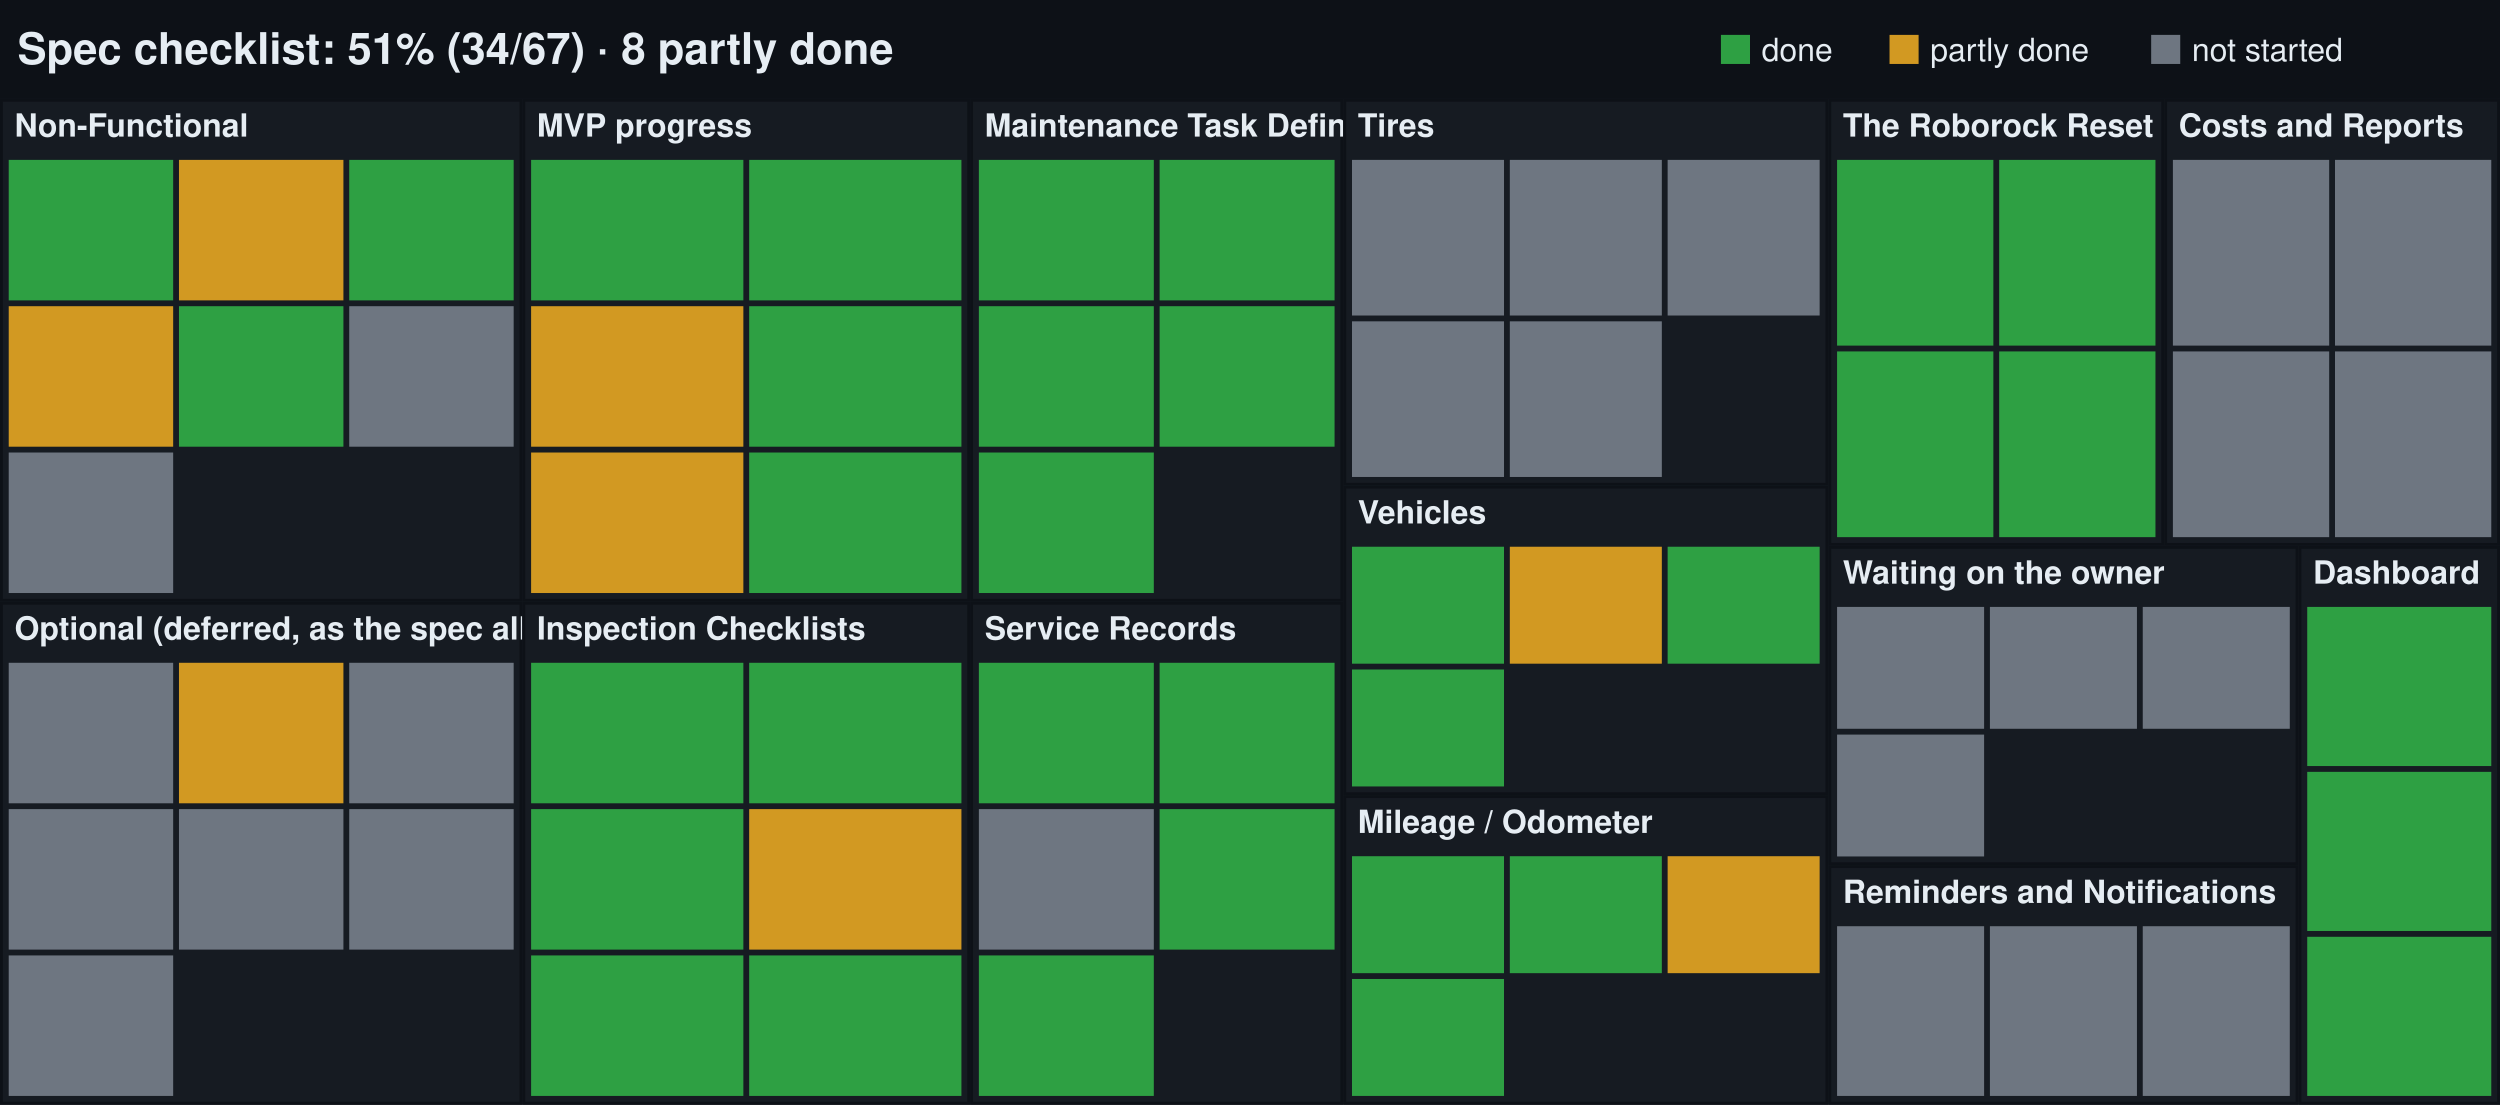
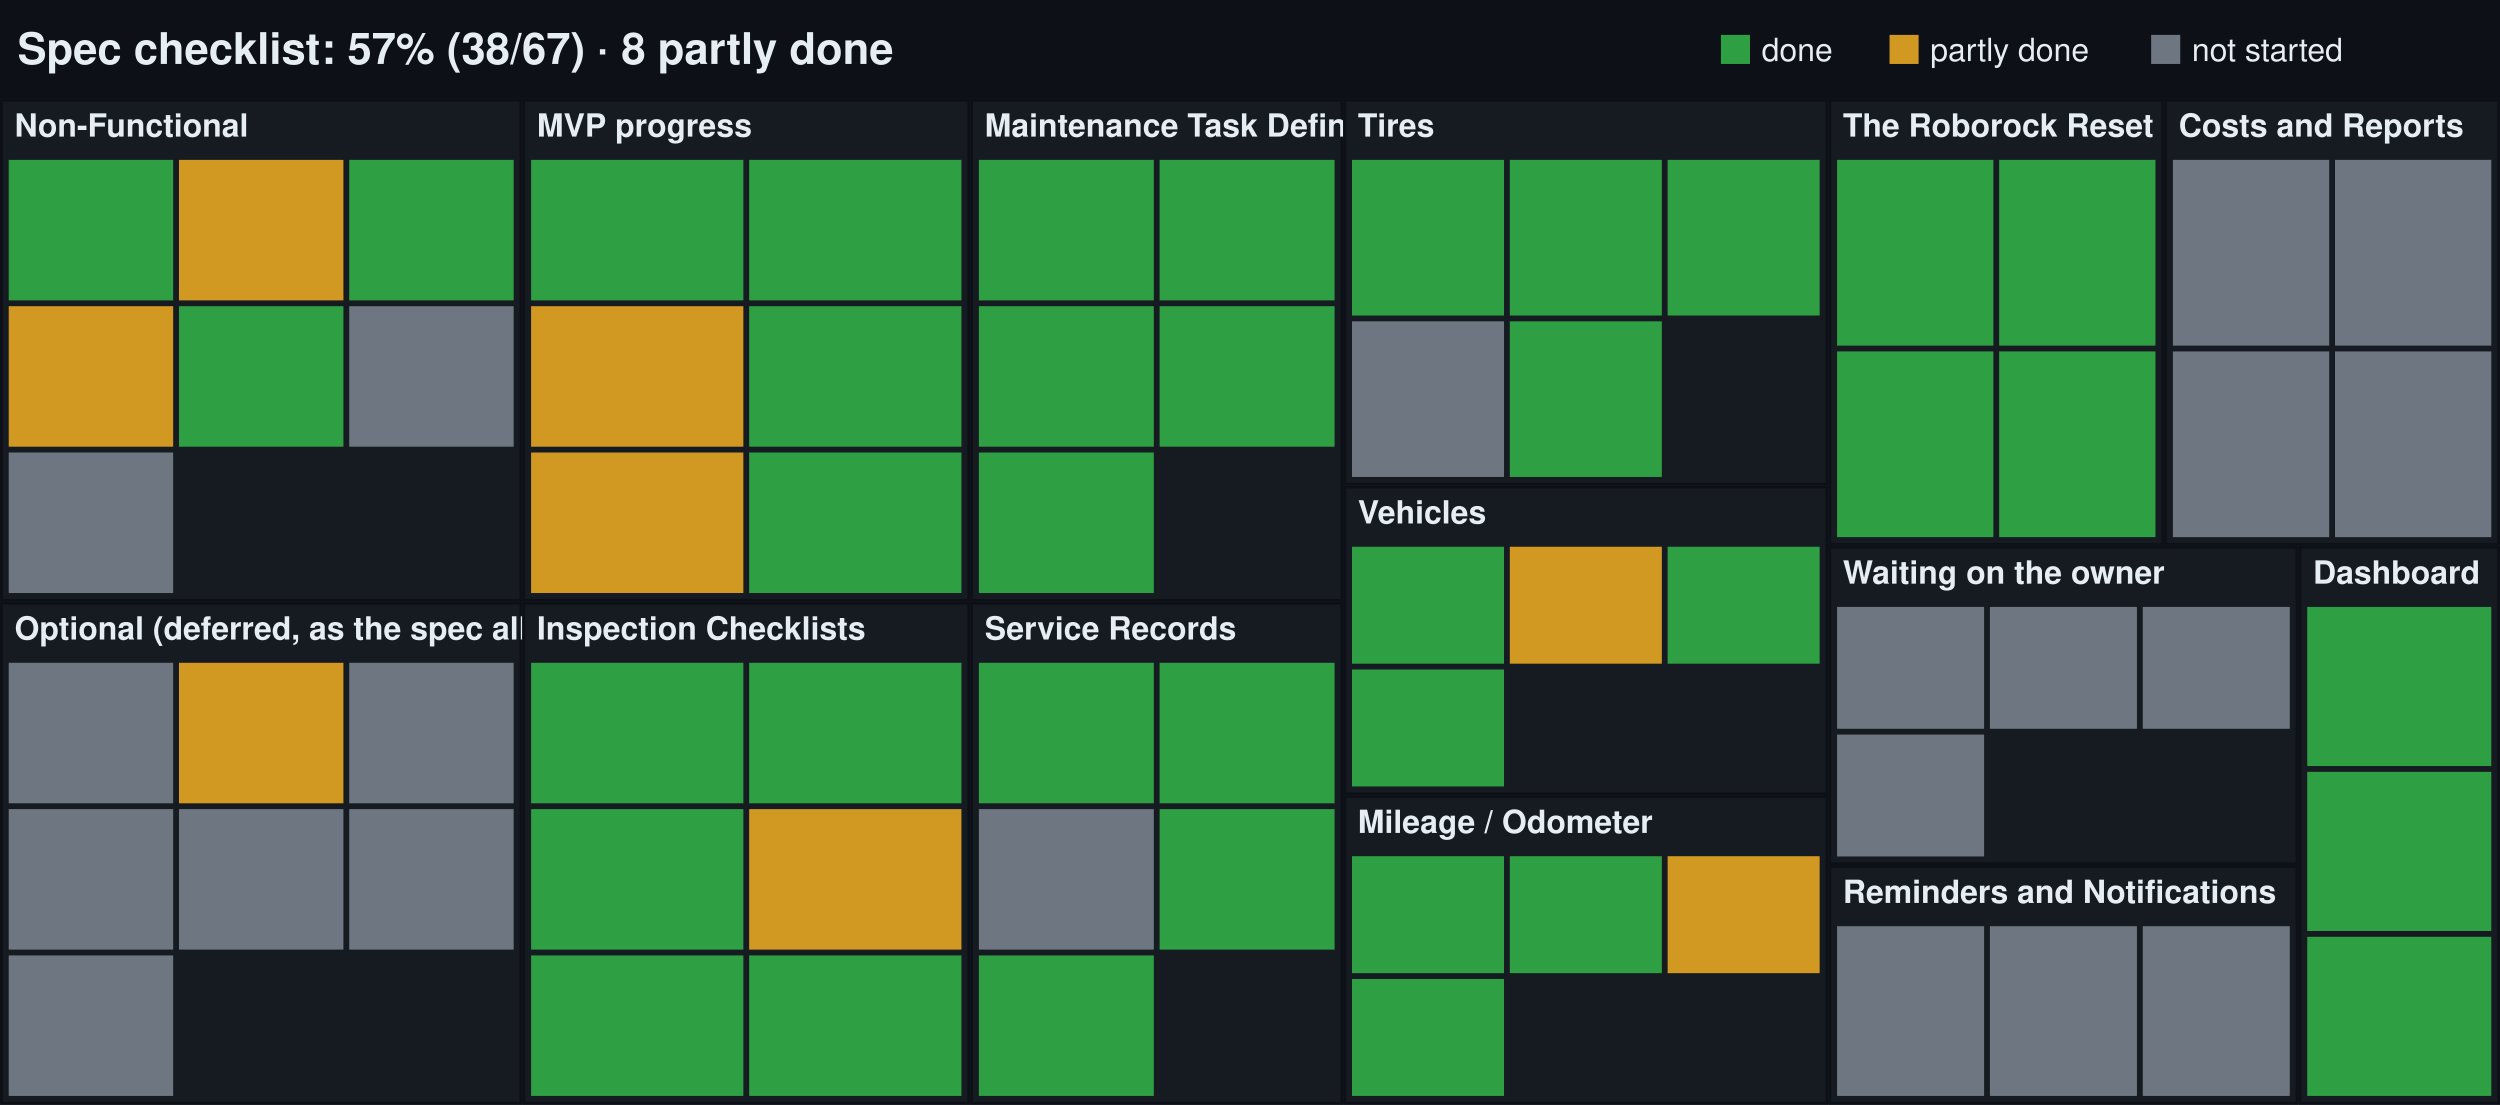
<svg xmlns="http://www.w3.org/2000/svg" width="860" height="380" viewBox="0 0 860 380" font-family="-apple-system,Segoe UI,Helvetica,Arial,sans-serif">
  <rect width="860" height="380" fill="#0d1117" />
-   <text x="6" y="22" fill="#e6edf3" font-size="15" font-weight="600">Spec checklist: 51% (34/67) · 8 partly done</text>
+   <text x="6" y="22" fill="#e6edf3" font-size="15" font-weight="600">Spec checklist: 57% (38/67) · 8 partly done</text>
  <g font-size="11">
    <rect x="592" y="12" width="10" height="10" fill="#2ea043" />
    <text x="606" y="21" fill="#e6edf3">done</text>
    <rect x="650" y="12" width="10" height="10" fill="#d29922" />
    <text x="664" y="21" fill="#e6edf3">partly done</text>
    <rect x="740" y="12" width="10" height="10" fill="#6e7681" />
    <text x="754" y="21" fill="#e6edf3">not started</text>
  </g>
  <svg x="0" y="34" width="179.701" height="173">
    <rect width="179.701" height="173" fill="#161b22" stroke="#0d1117" stroke-width="2" />
    <text x="5" y="13" fill="#e6edf3" font-size="11" font-weight="600">Non-Functional</text>
    <rect x="3" y="21" width="56.567" height="48.333" fill="#2ea043" />
    <rect x="61.567" y="21" width="56.567" height="48.333" fill="#d29922" />
    <rect x="120.134" y="21" width="56.567" height="48.333" fill="#2ea043" />
    <rect x="3" y="71.333" width="56.567" height="48.333" fill="#d29922" />
    <rect x="61.567" y="71.333" width="56.567" height="48.333" fill="#2ea043" />
    <rect x="120.134" y="71.333" width="56.567" height="48.333" fill="#6e7681" />
    <rect x="3" y="121.667" width="56.567" height="48.333" fill="#6e7681" />
  </svg>
  <svg x="0" y="207" width="179.701" height="173">
    <rect width="179.701" height="173" fill="#161b22" stroke="#0d1117" stroke-width="2" />
    <text x="5" y="13" fill="#e6edf3" font-size="11" font-weight="600">Optional (deferred, as the spec allows)</text>
    <rect x="3" y="21" width="56.567" height="48.333" fill="#6e7681" />
    <rect x="61.567" y="21" width="56.567" height="48.333" fill="#d29922" />
    <rect x="120.134" y="21" width="56.567" height="48.333" fill="#6e7681" />
    <rect x="3" y="71.333" width="56.567" height="48.333" fill="#6e7681" />
    <rect x="61.567" y="71.333" width="56.567" height="48.333" fill="#6e7681" />
    <rect x="120.134" y="71.333" width="56.567" height="48.333" fill="#6e7681" />
    <rect x="3" y="121.667" width="56.567" height="48.333" fill="#6e7681" />
  </svg>
  <svg x="179.701" y="34" width="154.03" height="173">
    <rect width="154.03" height="173" fill="#161b22" stroke="#0d1117" stroke-width="2" />
    <text x="5" y="13" fill="#e6edf3" font-size="11" font-weight="600">MVP progress</text>
    <rect x="3" y="21" width="73.015" height="48.333" fill="#2ea043" />
    <rect x="78.015" y="21" width="73.015" height="48.333" fill="#2ea043" />
    <rect x="3" y="71.333" width="73.015" height="48.333" fill="#d29922" />
    <rect x="78.015" y="71.333" width="73.015" height="48.333" fill="#2ea043" />
    <rect x="3" y="121.667" width="73.015" height="48.333" fill="#d29922" />
    <rect x="78.015" y="121.667" width="73.015" height="48.333" fill="#2ea043" />
  </svg>
  <svg x="179.701" y="207" width="154.03" height="173">
    <rect width="154.03" height="173" fill="#161b22" stroke="#0d1117" stroke-width="2" />
    <text x="5" y="13" fill="#e6edf3" font-size="11" font-weight="600">Inspection Checklists</text>
    <rect x="3" y="21" width="73.015" height="48.333" fill="#2ea043" />
    <rect x="78.015" y="21" width="73.015" height="48.333" fill="#2ea043" />
    <rect x="3" y="71.333" width="73.015" height="48.333" fill="#2ea043" />
    <rect x="78.015" y="71.333" width="73.015" height="48.333" fill="#d29922" />
    <rect x="3" y="121.667" width="73.015" height="48.333" fill="#2ea043" />
    <rect x="78.015" y="121.667" width="73.015" height="48.333" fill="#2ea043" />
  </svg>
  <svg x="333.731" y="34" width="128.358" height="173">
    <rect width="128.358" height="173" fill="#161b22" stroke="#0d1117" stroke-width="2" />
    <text x="5" y="13" fill="#e6edf3" font-size="11" font-weight="600">Maintenance Task Definitions</text>
    <rect x="3" y="21" width="60.179" height="48.333" fill="#2ea043" />
    <rect x="65.179" y="21" width="60.179" height="48.333" fill="#2ea043" />
    <rect x="3" y="71.333" width="60.179" height="48.333" fill="#2ea043" />
    <rect x="65.179" y="71.333" width="60.179" height="48.333" fill="#2ea043" />
    <rect x="3" y="121.667" width="60.179" height="48.333" fill="#2ea043" />
  </svg>
  <svg x="333.731" y="207" width="128.358" height="173">
    <rect width="128.358" height="173" fill="#161b22" stroke="#0d1117" stroke-width="2" />
    <text x="5" y="13" fill="#e6edf3" font-size="11" font-weight="600">Service Records</text>
    <rect x="3" y="21" width="60.179" height="48.333" fill="#2ea043" />
    <rect x="65.179" y="21" width="60.179" height="48.333" fill="#2ea043" />
    <rect x="3" y="71.333" width="60.179" height="48.333" fill="#6e7681" />
    <rect x="65.179" y="71.333" width="60.179" height="48.333" fill="#2ea043" />
    <rect x="3" y="121.667" width="60.179" height="48.333" fill="#2ea043" />
  </svg>
  <svg x="462.09" y="34" width="166.866" height="133.077">
    <rect width="166.866" height="133.077" fill="#161b22" stroke="#0d1117" stroke-width="2" />
    <text x="5" y="13" fill="#e6edf3" font-size="11" font-weight="600">Tires</text>
-     <rect x="3" y="21" width="52.289" height="53.538" fill="#6e7681" />
-     <rect x="57.289" y="21" width="52.289" height="53.538" fill="#6e7681" />
-     <rect x="111.577" y="21" width="52.289" height="53.538" fill="#6e7681" />
+     <rect x="3" y="21" width="52.289" height="53.538" fill="#2ea043" />
+     <rect x="57.289" y="21" width="52.289" height="53.538" fill="#2ea043" />
+     <rect x="111.577" y="21" width="52.289" height="53.538" fill="#2ea043" />
    <rect x="3" y="76.538" width="52.289" height="53.538" fill="#6e7681" />
-     <rect x="57.289" y="76.538" width="52.289" height="53.538" fill="#6e7681" />
+     <rect x="57.289" y="76.538" width="52.289" height="53.538" fill="#2ea043" />
  </svg>
  <svg x="462.09" y="167.077" width="166.866" height="106.462">
    <rect width="166.866" height="106.462" fill="#161b22" stroke="#0d1117" stroke-width="2" />
    <text x="5" y="13" fill="#e6edf3" font-size="11" font-weight="600">Vehicles</text>
    <rect x="3" y="21" width="52.289" height="40.231" fill="#2ea043" />
    <rect x="57.289" y="21" width="52.289" height="40.231" fill="#d29922" />
    <rect x="111.577" y="21" width="52.289" height="40.231" fill="#2ea043" />
    <rect x="3" y="63.231" width="52.289" height="40.231" fill="#2ea043" />
  </svg>
  <svg x="462.09" y="273.538" width="166.866" height="106.462">
    <rect width="166.866" height="106.462" fill="#161b22" stroke="#0d1117" stroke-width="2" />
    <text x="5" y="13" fill="#e6edf3" font-size="11" font-weight="600">Mileage / Odometer</text>
    <rect x="3" y="21" width="52.289" height="40.231" fill="#2ea043" />
    <rect x="57.289" y="21" width="52.289" height="40.231" fill="#2ea043" />
    <rect x="111.577" y="21" width="52.289" height="40.231" fill="#d29922" />
    <rect x="3" y="63.231" width="52.289" height="40.231" fill="#2ea043" />
  </svg>
  <svg x="628.955" y="34" width="115.522" height="153.778">
    <rect width="115.522" height="153.778" fill="#161b22" stroke="#0d1117" stroke-width="2" />
    <text x="5" y="13" fill="#e6edf3" font-size="11" font-weight="600">The Roborock Reset</text>
    <rect x="3" y="21" width="53.761" height="63.889" fill="#2ea043" />
    <rect x="58.761" y="21" width="53.761" height="63.889" fill="#2ea043" />
    <rect x="3" y="86.889" width="53.761" height="63.889" fill="#2ea043" />
    <rect x="58.761" y="86.889" width="53.761" height="63.889" fill="#2ea043" />
  </svg>
  <svg x="744.478" y="34" width="115.522" height="153.778">
    <rect width="115.522" height="153.778" fill="#161b22" stroke="#0d1117" stroke-width="2" />
    <text x="5" y="13" fill="#e6edf3" font-size="11" font-weight="600">Costs and Reports</text>
    <rect x="3" y="21" width="53.761" height="63.889" fill="#6e7681" />
    <rect x="58.761" y="21" width="53.761" height="63.889" fill="#6e7681" />
    <rect x="3" y="86.889" width="53.761" height="63.889" fill="#6e7681" />
    <rect x="58.761" y="86.889" width="53.761" height="63.889" fill="#6e7681" />
  </svg>
  <svg x="628.955" y="187.778" width="161.731" height="109.841">
    <rect width="161.731" height="109.841" fill="#161b22" stroke="#0d1117" stroke-width="2" />
    <text x="5" y="13" fill="#e6edf3" font-size="11" font-weight="600">Waiting on the owner</text>
    <rect x="3" y="21" width="50.577" height="41.921" fill="#6e7681" />
    <rect x="55.577" y="21" width="50.577" height="41.921" fill="#6e7681" />
    <rect x="108.154" y="21" width="50.577" height="41.921" fill="#6e7681" />
    <rect x="3" y="64.921" width="50.577" height="41.921" fill="#6e7681" />
  </svg>
  <svg x="628.955" y="297.619" width="161.731" height="82.381">
    <rect width="161.731" height="82.381" fill="#161b22" stroke="#0d1117" stroke-width="2" />
    <text x="5" y="13" fill="#e6edf3" font-size="11" font-weight="600">Reminders and Notifications</text>
    <rect x="3" y="21" width="50.577" height="58.381" fill="#6e7681" />
    <rect x="55.577" y="21" width="50.577" height="58.381" fill="#6e7681" />
    <rect x="108.154" y="21" width="50.577" height="58.381" fill="#6e7681" />
  </svg>
  <svg x="790.687" y="187.778" width="69.313" height="192.222">
    <rect width="69.313" height="192.222" fill="#161b22" stroke="#0d1117" stroke-width="2" />
    <text x="5" y="13" fill="#e6edf3" font-size="11" font-weight="600">Dashboard</text>
    <rect x="3" y="21" width="63.313" height="54.741" fill="#2ea043" />
    <rect x="3" y="77.741" width="63.313" height="54.741" fill="#2ea043" />
    <rect x="3" y="134.481" width="63.313" height="54.741" fill="#2ea043" />
  </svg>
</svg>
